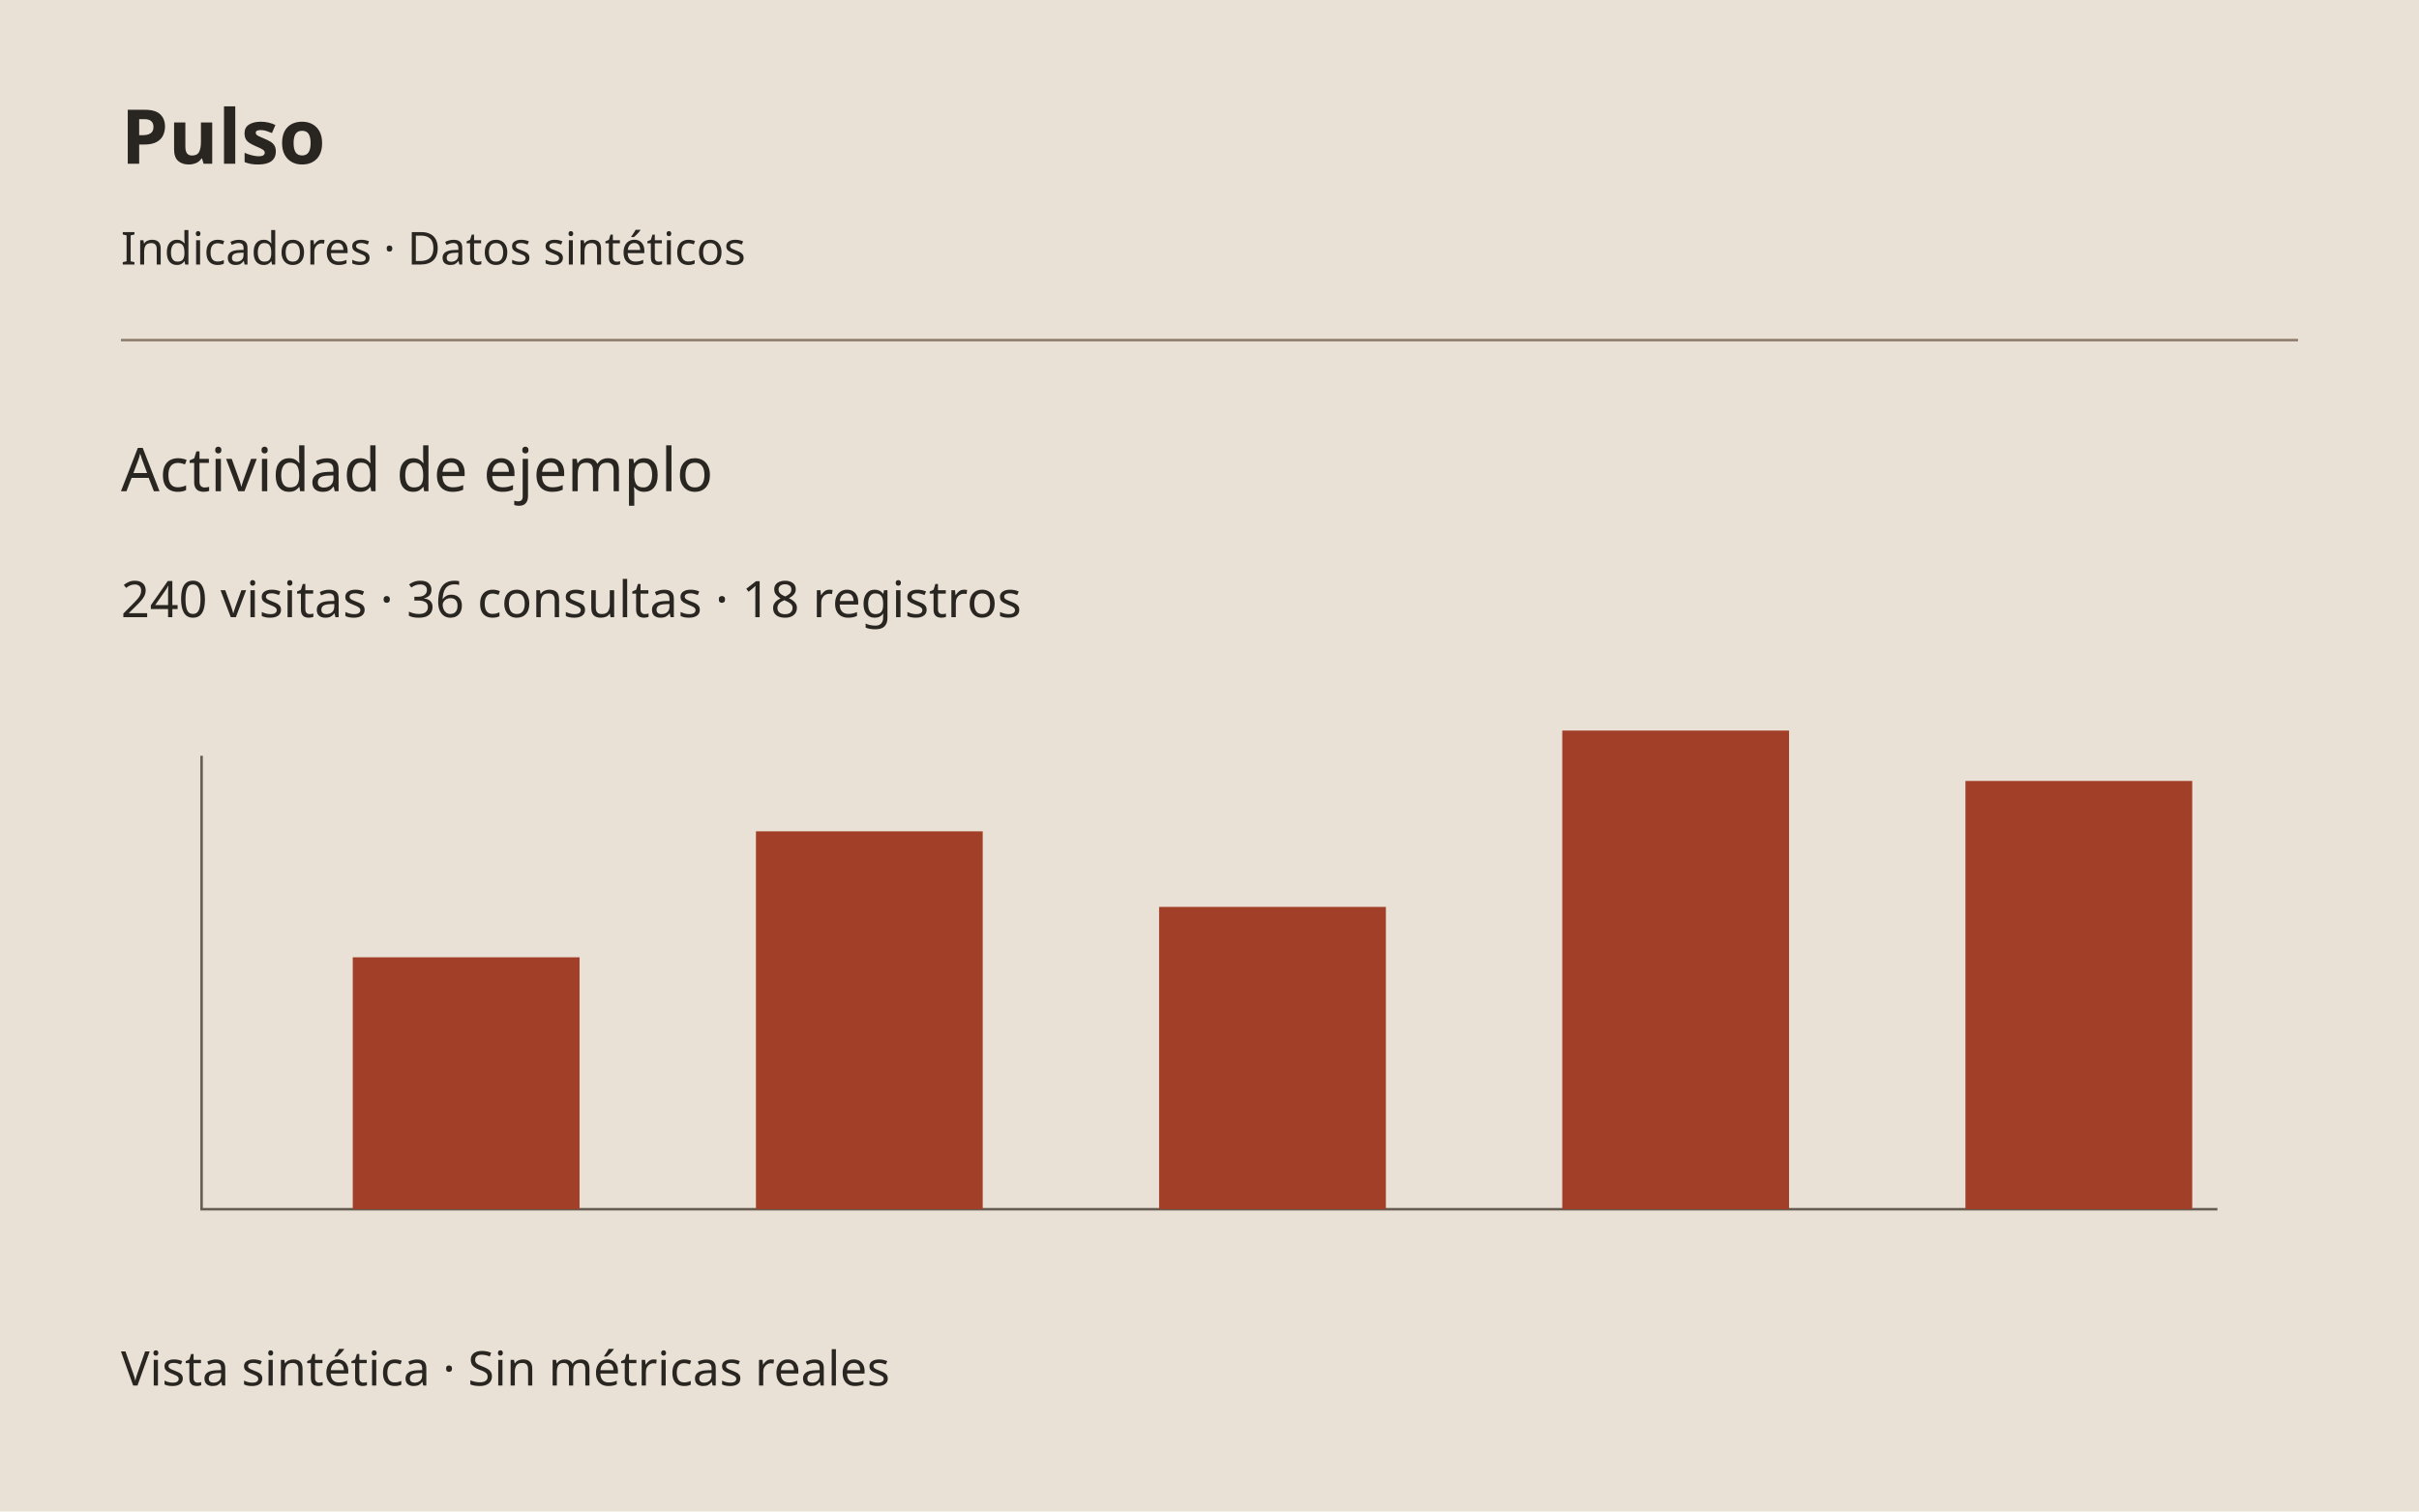
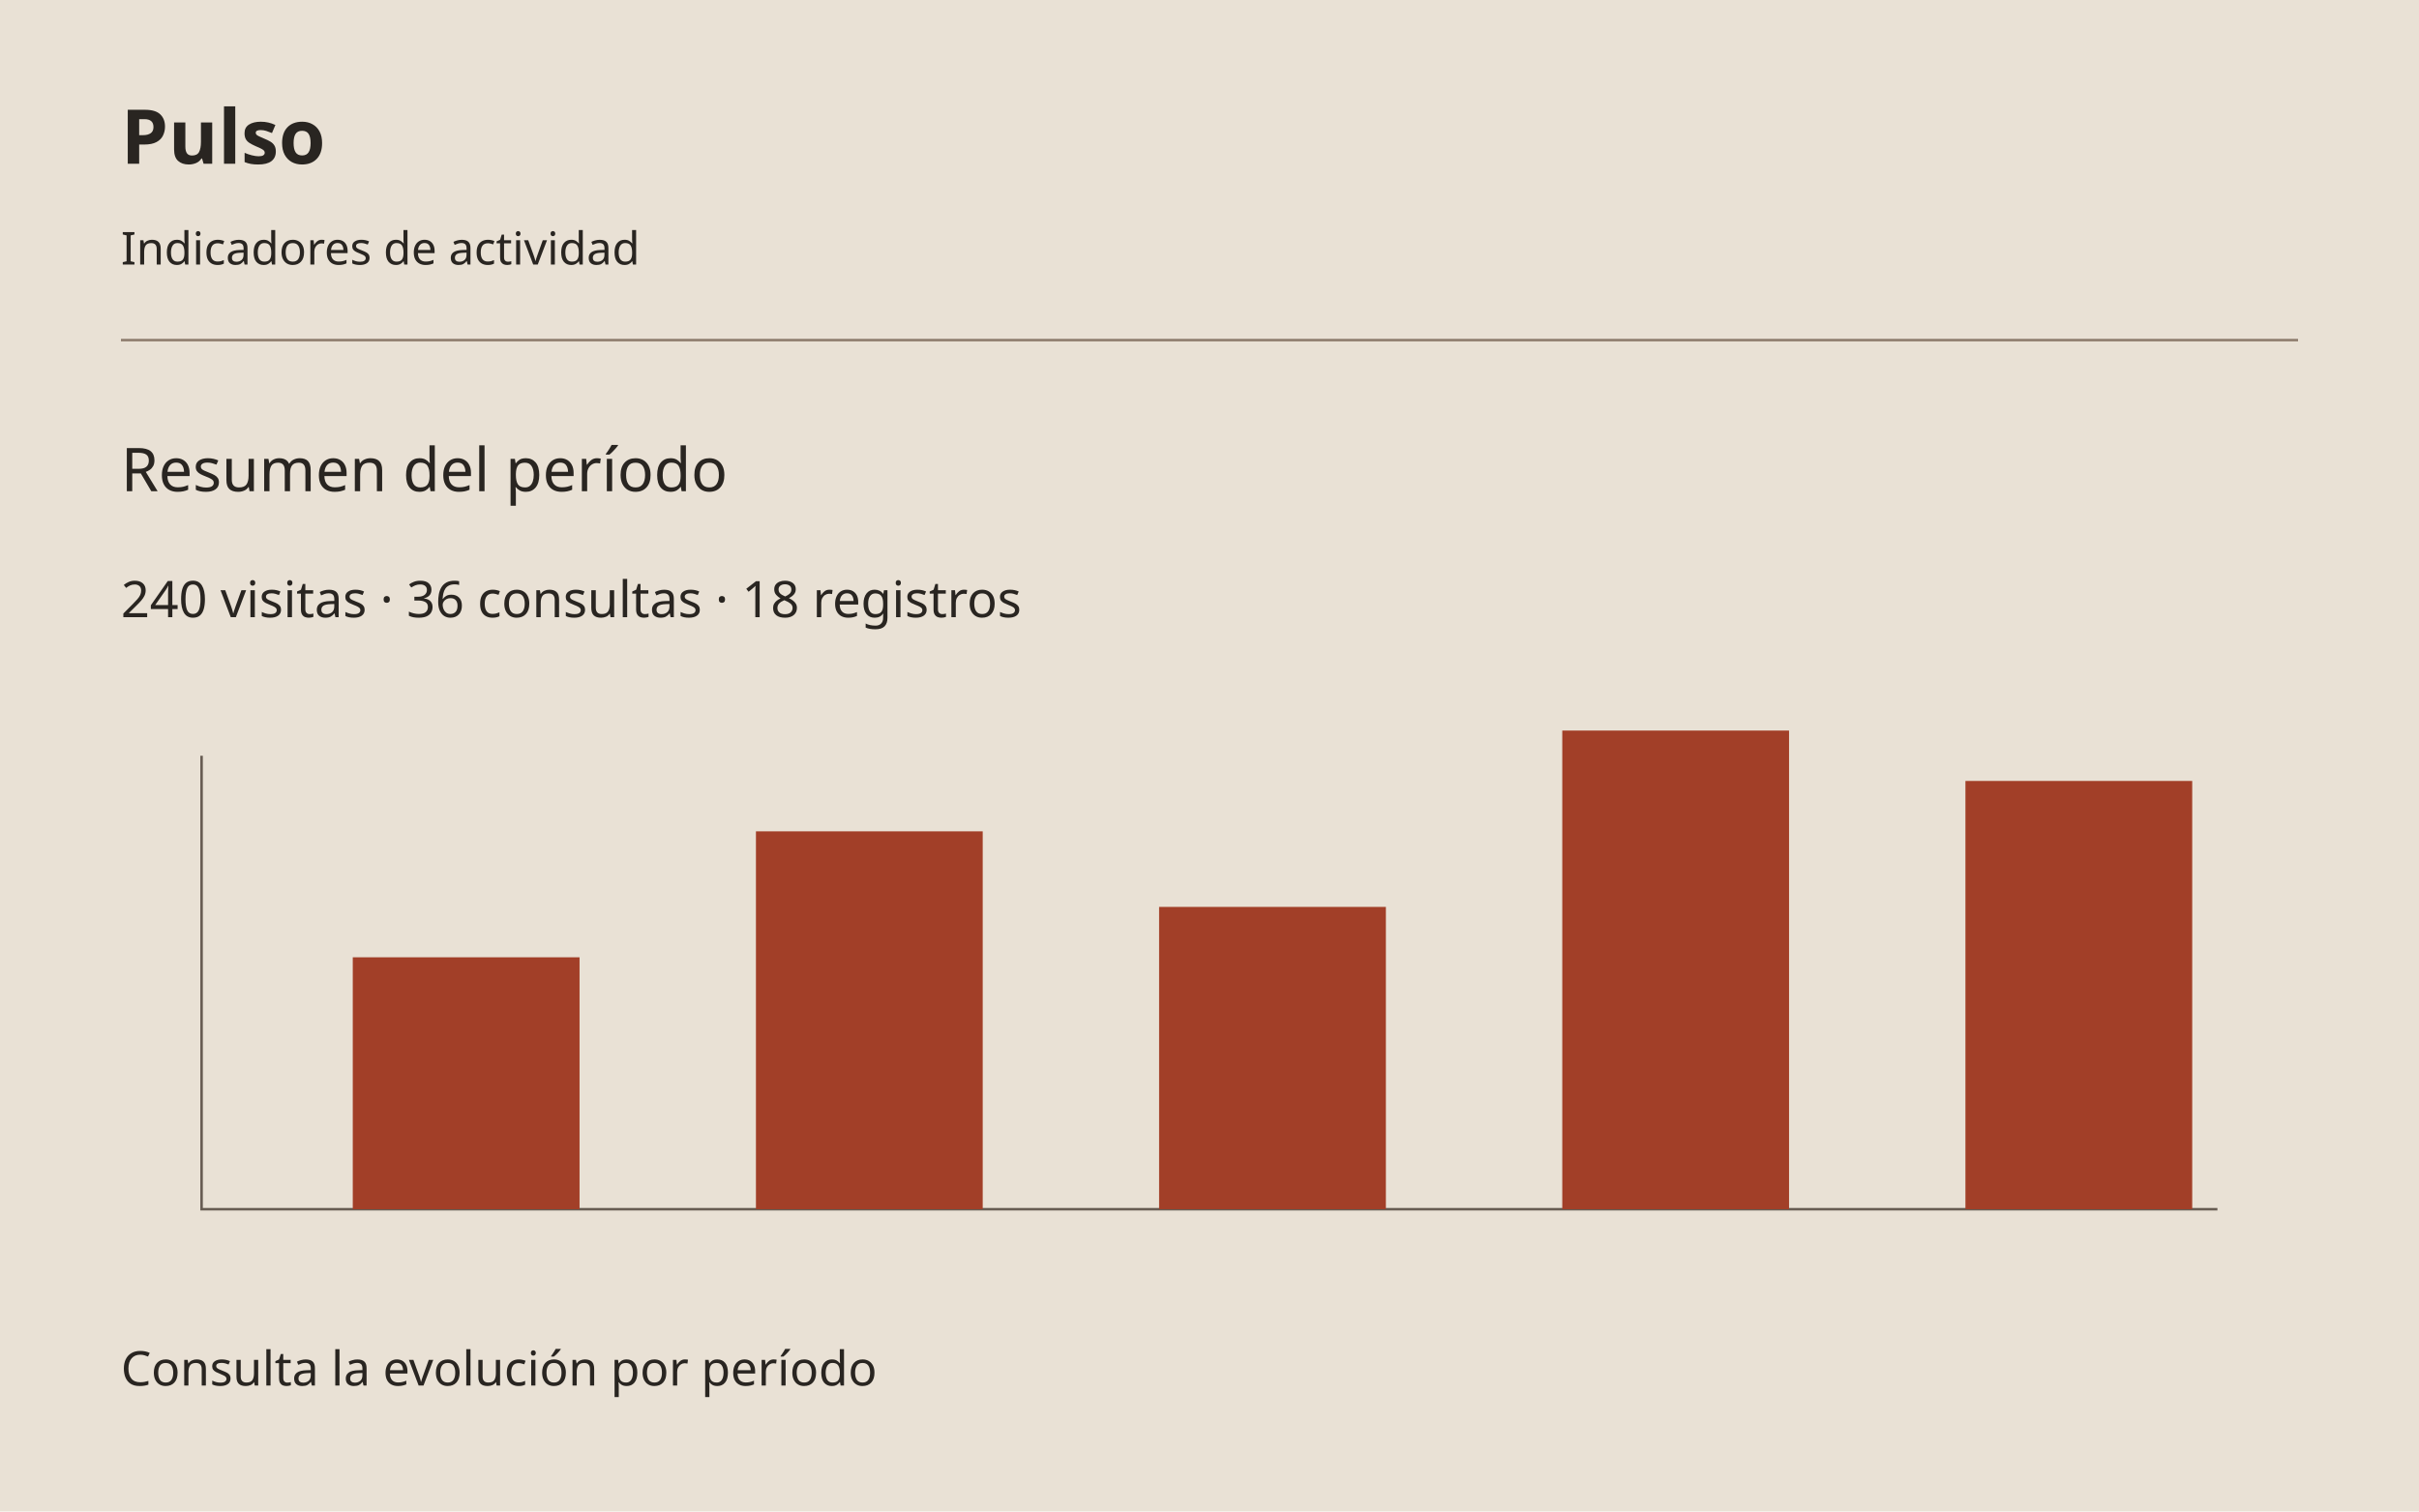
<svg xmlns="http://www.w3.org/2000/svg" width="960" height="600" viewBox="0 0 960 600">
  <rect width="960" height="600" fill="#e9e1d5" />
  <g font-family="system-ui,sans-serif" fill="#292521">
    <text x="48" y="65" font-size="30" font-weight="700">Pulso</text>
-     <text x="48" y="105" font-size="18">Indicadores · Datos sintéticos</text>
+     <text x="48" y="105" font-size="18">Indicadores de actividad</text>
    <path d="M48 135H912" stroke="#8e7c6d" />
-     <text x="48" y="195" font-size="24">Actividad de ejemplo</text>
+     <text x="48" y="195" font-size="24">Resumen del período</text>
    <text x="48" y="245" font-size="20">240 visitas · 36 consultas · 18 registros</text>
    <path d="M80 300V480H880" fill="none" stroke="#675c52" />
    <g fill="#a23f28">
      <rect x="140" y="380" width="90" height="100" />
      <rect x="300" y="330" width="90" height="150" />
      <rect x="460" y="360" width="90" height="120" />
      <rect x="620" y="290" width="90" height="190" />
      <rect x="780" y="310" width="90" height="170" />
    </g>
-     <text x="48" y="550" font-size="19">Vista sintética · Sin métricas reales</text>
+     <text x="48" y="550" font-size="19">Consulta la evolución por período</text>
  </g>
</svg>
